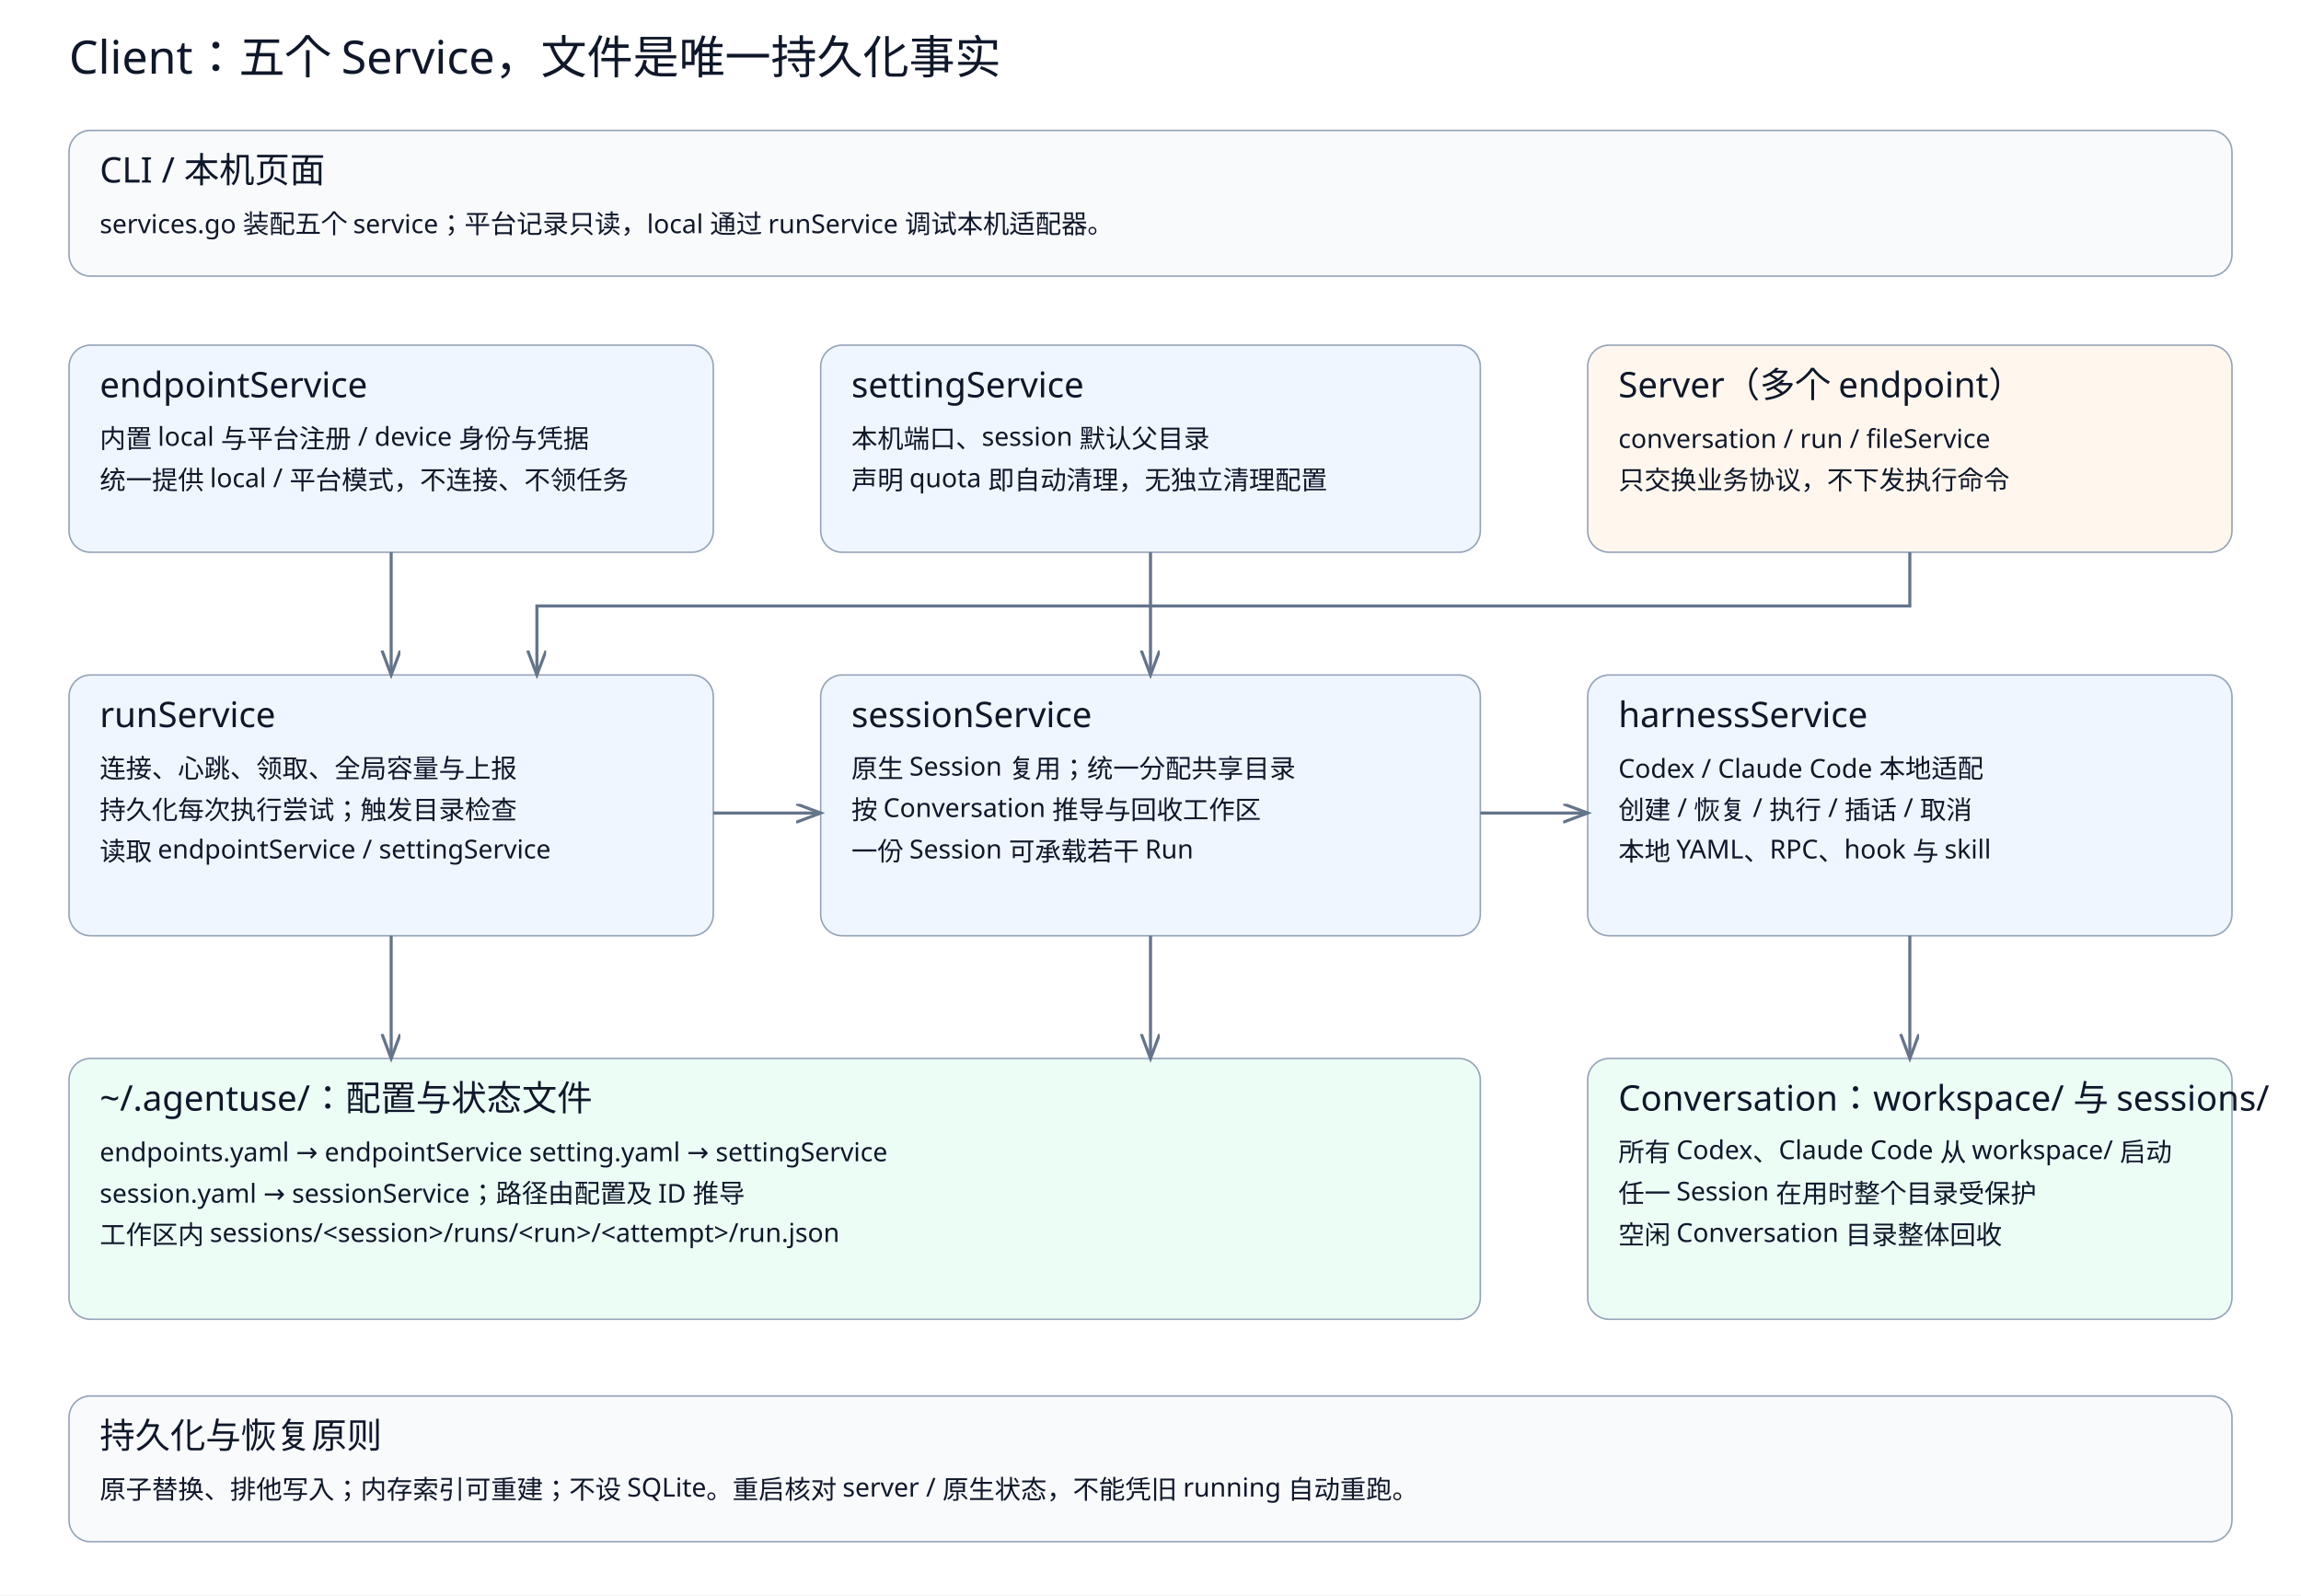
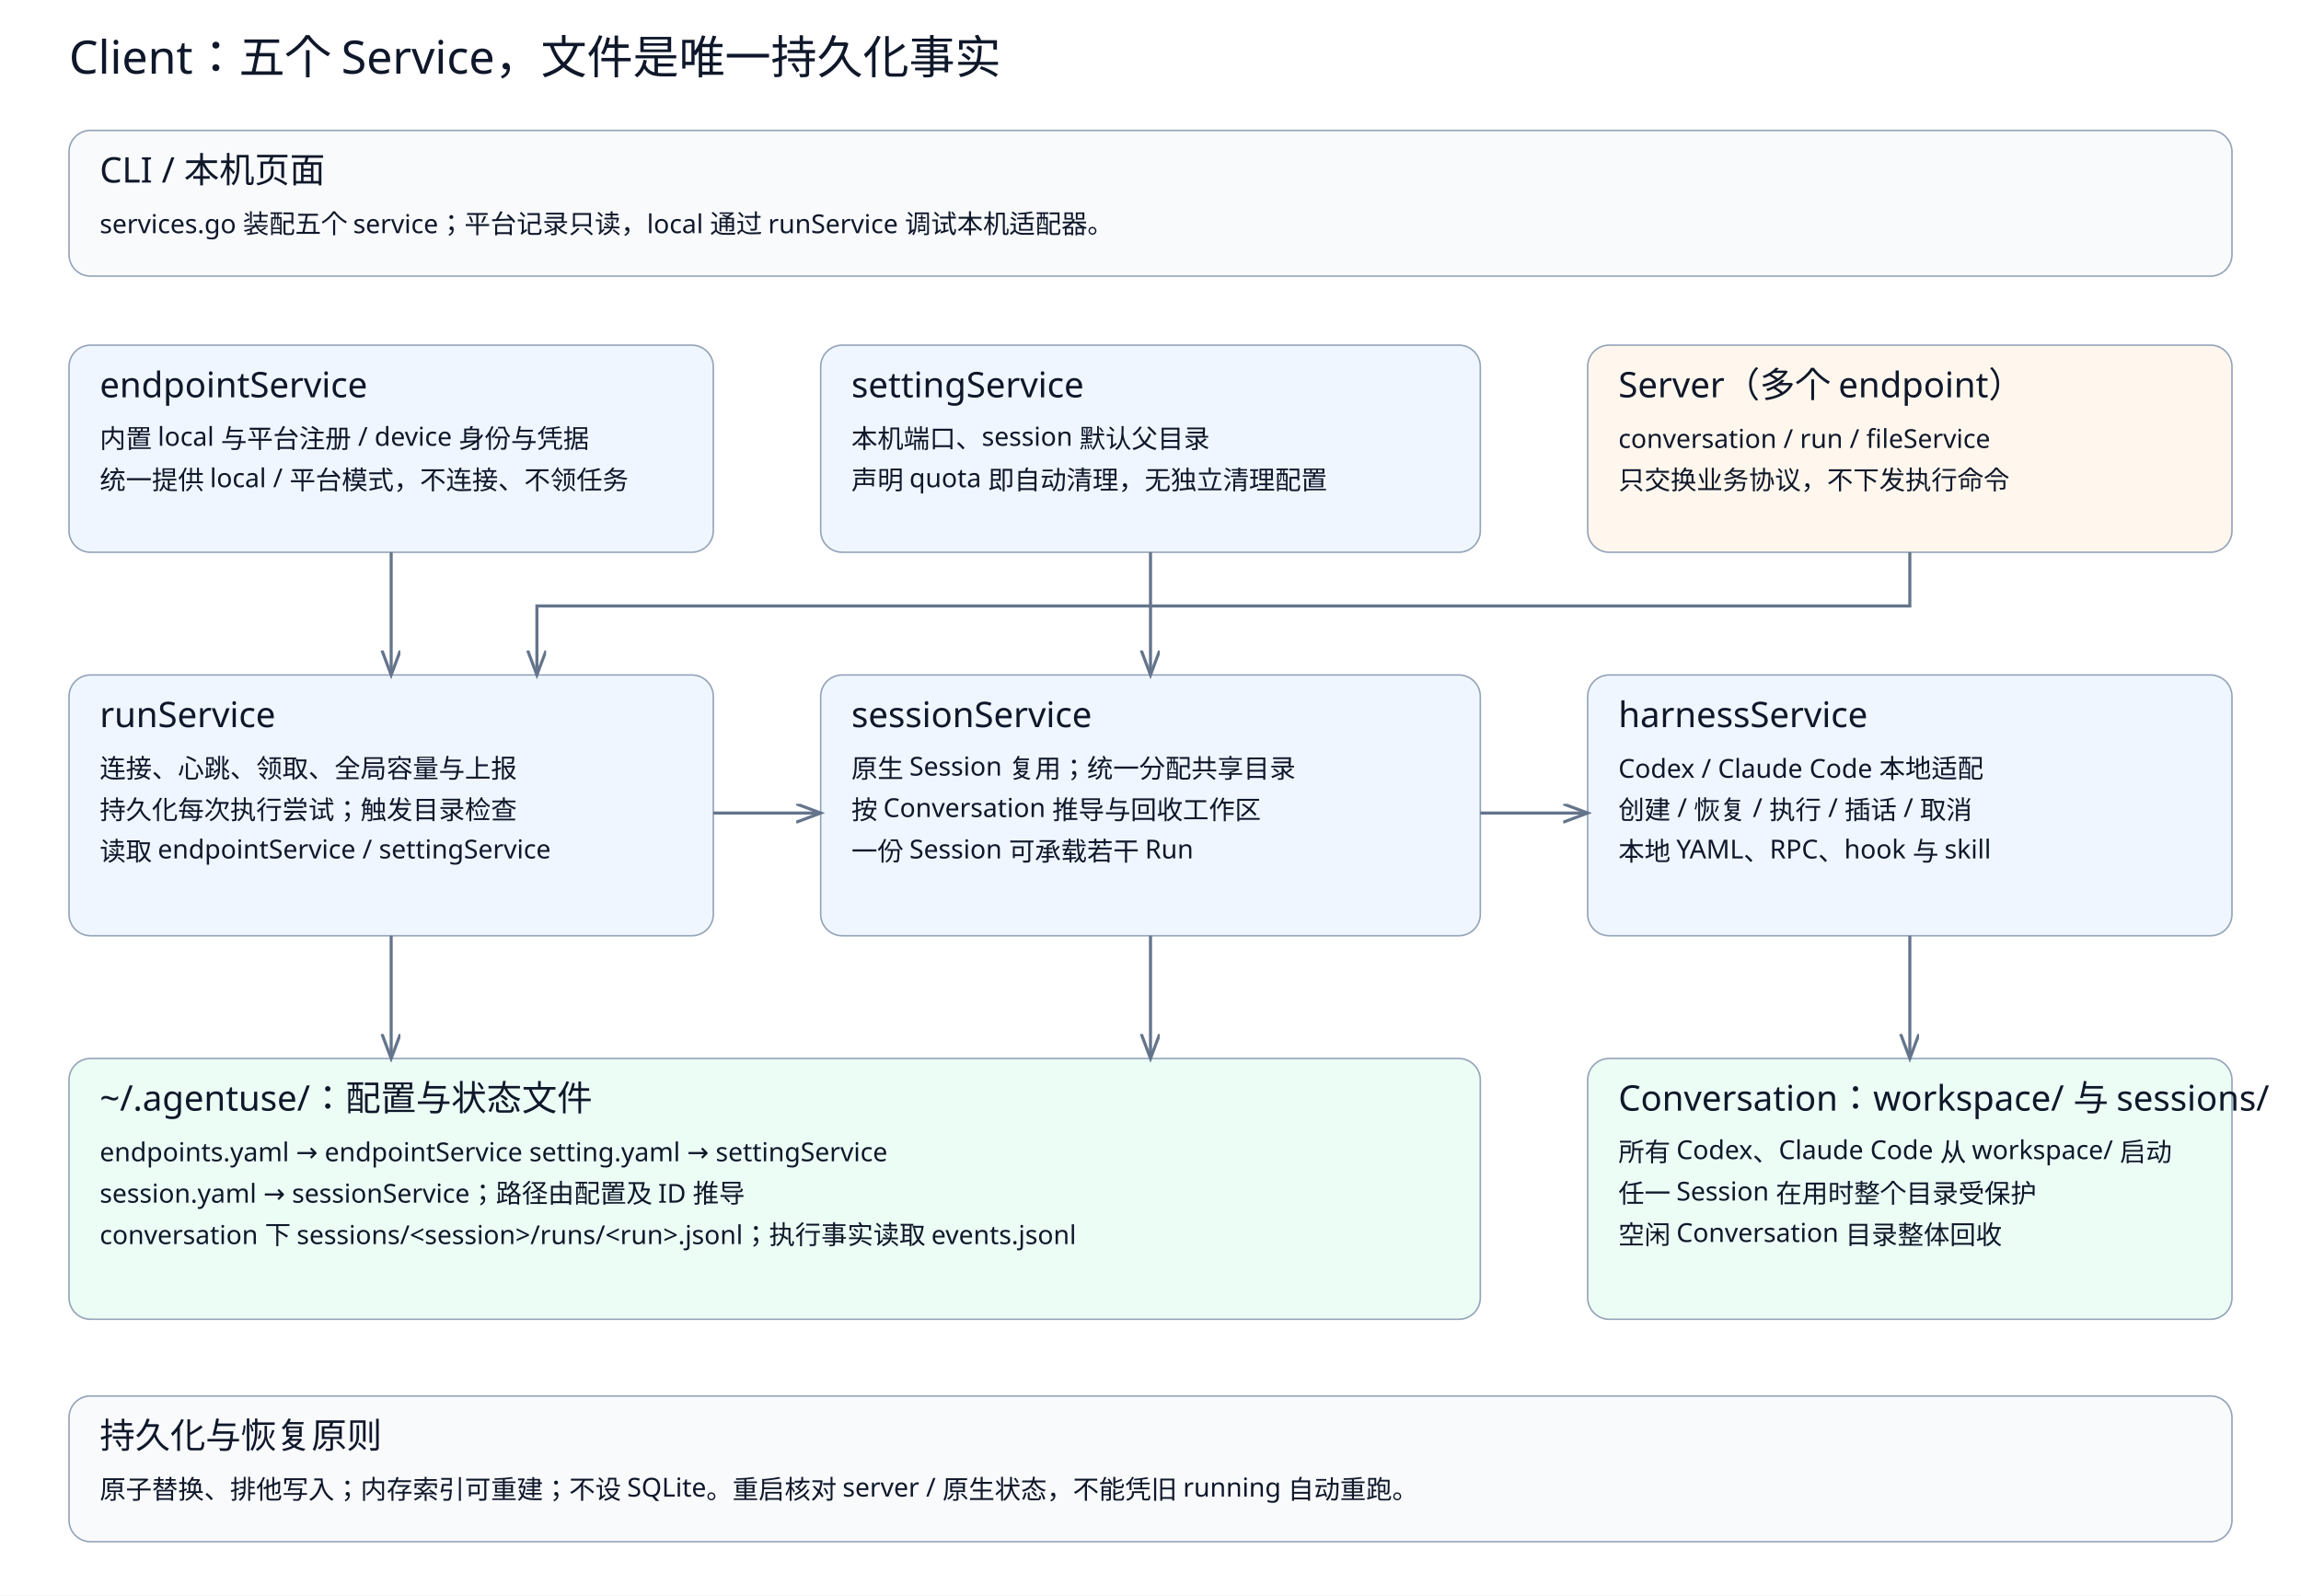
<svg xmlns="http://www.w3.org/2000/svg" width="1500" height="1040" viewBox="0 0 1500 1040">
  <defs>
    <marker id="arrow" markerWidth="10" markerHeight="10" refX="8" refY="3" orient="auto">
      <path d="M0,0 L8,3 L0,6" fill="none" stroke="#64748b" />
    </marker>
  </defs>
  <rect width="1500" height="1040" fill="#fff" />
  <g font-family="sans-serif" fill="#0f172a">
    <text x="45" y="48" font-size="30">Client：五个 Service，文件是唯一持久化事实</text>
    <rect x="45" y="85" width="1410" height="95" rx="14" fill="#f8fafc" stroke="#94a3b8" />
    <text x="65" y="119" font-size="23">CLI / 本机页面</text>
    <text x="65" y="152" font-size="17">services.go 装配五个 service；平台记录只读，local 通过 runService 调试本机适配器。</text>
    <rect x="45" y="225" width="420" height="135" rx="14" fill="#eff6ff" stroke="#94a3b8" />
    <text x="65" y="259" font-size="23">endpointService</text>
    <text x="65" y="292" font-size="17">内置 local 与平台注册 / device 身份与凭据</text>
    <text x="65" y="319" font-size="17">统一提供 local / 平台模式，不连接、不领任务</text>
    <rect x="535" y="225" width="430" height="135" rx="14" fill="#eff6ff" stroke="#94a3b8" />
    <text x="555" y="259" font-size="23">settingService</text>
    <text x="555" y="292" font-size="17">本机端口、session 默认父目录</text>
    <text x="555" y="319" font-size="17">声明 quota 即自动清理，无独立清理配置</text>
    <rect x="1035" y="225" width="420" height="135" rx="14" fill="#fff7ed" stroke="#94a3b8" />
    <text x="1055" y="259" font-size="23">Server（多个 endpoint）</text>
    <text x="1055" y="292" font-size="17">conversation / run / fileService</text>
    <text x="1055" y="319" font-size="17">只交换业务协议，不下发执行命令</text>
    <rect x="45" y="440" width="420" height="170" rx="14" fill="#eff6ff" stroke="#94a3b8" />
    <text x="65" y="474" font-size="23">runService</text>
    <text x="65" y="507" font-size="17">连接、心跳、领取、全局容量与上报</text>
    <text x="65" y="534" font-size="17">持久化每次执行尝试；触发目录检查</text>
    <text x="65" y="561" font-size="17">读取 endpointService / settingService</text>
    <rect x="535" y="440" width="430" height="170" rx="14" fill="#eff6ff" stroke="#94a3b8" />
    <text x="555" y="474" font-size="23">sessionService</text>
    <text x="555" y="507" font-size="17">原生 Session 复用；统一分配共享目录</text>
    <text x="555" y="534" font-size="17">按 Conversation 推导与回收工作区</text>
    <text x="555" y="561" font-size="17">一份 Session 可承载若干 Run</text>
    <rect x="1035" y="440" width="420" height="170" rx="14" fill="#eff6ff" stroke="#94a3b8" />
    <text x="1055" y="474" font-size="23">harnessService</text>
    <text x="1055" y="507" font-size="17">Codex / Claude Code 本地适配</text>
    <text x="1055" y="534" font-size="17">创建 / 恢复 / 执行 / 插话 / 取消</text>
    <text x="1055" y="561" font-size="17">本地 YAML、RPC、hook 与 skill</text>
    <path d="M255,360 L255,440" stroke="#64748b" stroke-width="2" marker-end="url(#arrow)" fill="none" />
    <path d="M750,360 L750,440" stroke="#64748b" stroke-width="2" marker-end="url(#arrow)" fill="none" />
    <path d="M1245,360 L1245,395 L350,395 L350,440" stroke="#64748b" stroke-width="2" marker-end="url(#arrow)" fill="none" />
    <path d="M465,530 L535,530" stroke="#64748b" stroke-width="2" marker-end="url(#arrow)" fill="none" />
    <path d="M965,530 L1035,530" stroke="#64748b" stroke-width="2" marker-end="url(#arrow)" fill="none" />
    <rect x="45" y="690" width="920" height="170" rx="14" fill="#ecfdf5" stroke="#94a3b8" />
    <text x="65" y="724" font-size="23">~/.agentuse/：配置与状态文件</text>
    <text x="65" y="757" font-size="17">endpoints.yaml → endpointService      setting.yaml → settingService</text>
    <text x="65" y="784" font-size="17">session.yaml → sessionService；路径由配置及 ID 推导</text>
-     <text x="65" y="811" font-size="17">工作区内 sessions/&lt;session&gt;/runs/&lt;run&gt;/&lt;attempt&gt;/run.json</text>
+     <text x="65" y="811" font-size="17">conversation 下 sessions/&lt;session&gt;/runs/&lt;run&gt;.jsonl；执行事实读取 events.jsonl</text>
    <rect x="1035" y="690" width="420" height="170" rx="14" fill="#ecfdf5" stroke="#94a3b8" />
    <text x="1055" y="724" font-size="23">Conversation：workspace/ 与 sessions/</text>
    <text x="1055" y="757" font-size="17">所有 Codex、Claude Code 从 workspace/ 启动</text>
    <text x="1055" y="784" font-size="17">任一 Session 在用时整个目录受保护</text>
    <text x="1055" y="811" font-size="17">空闲 Conversation 目录整体回收</text>
    <path d="M255,610 L255,690" stroke="#64748b" stroke-width="2" marker-end="url(#arrow)" fill="none" />
    <path d="M750,610 L750,690" stroke="#64748b" stroke-width="2" marker-end="url(#arrow)" fill="none" />
    <path d="M1245,610 L1245,690" stroke="#64748b" stroke-width="2" marker-end="url(#arrow)" fill="none" />
    <rect x="45" y="910" width="1410" height="95" rx="14" fill="#f8fafc" stroke="#94a3b8" />
    <text x="65" y="944" font-size="23">持久化与恢复原则</text>
    <text x="65" y="977" font-size="17">原子替换、排他写入；内存索引可重建；不设 SQLite。重启核对 server / 原生状态，不能凭旧 running 自动重跑。</text>
  </g>
</svg>
